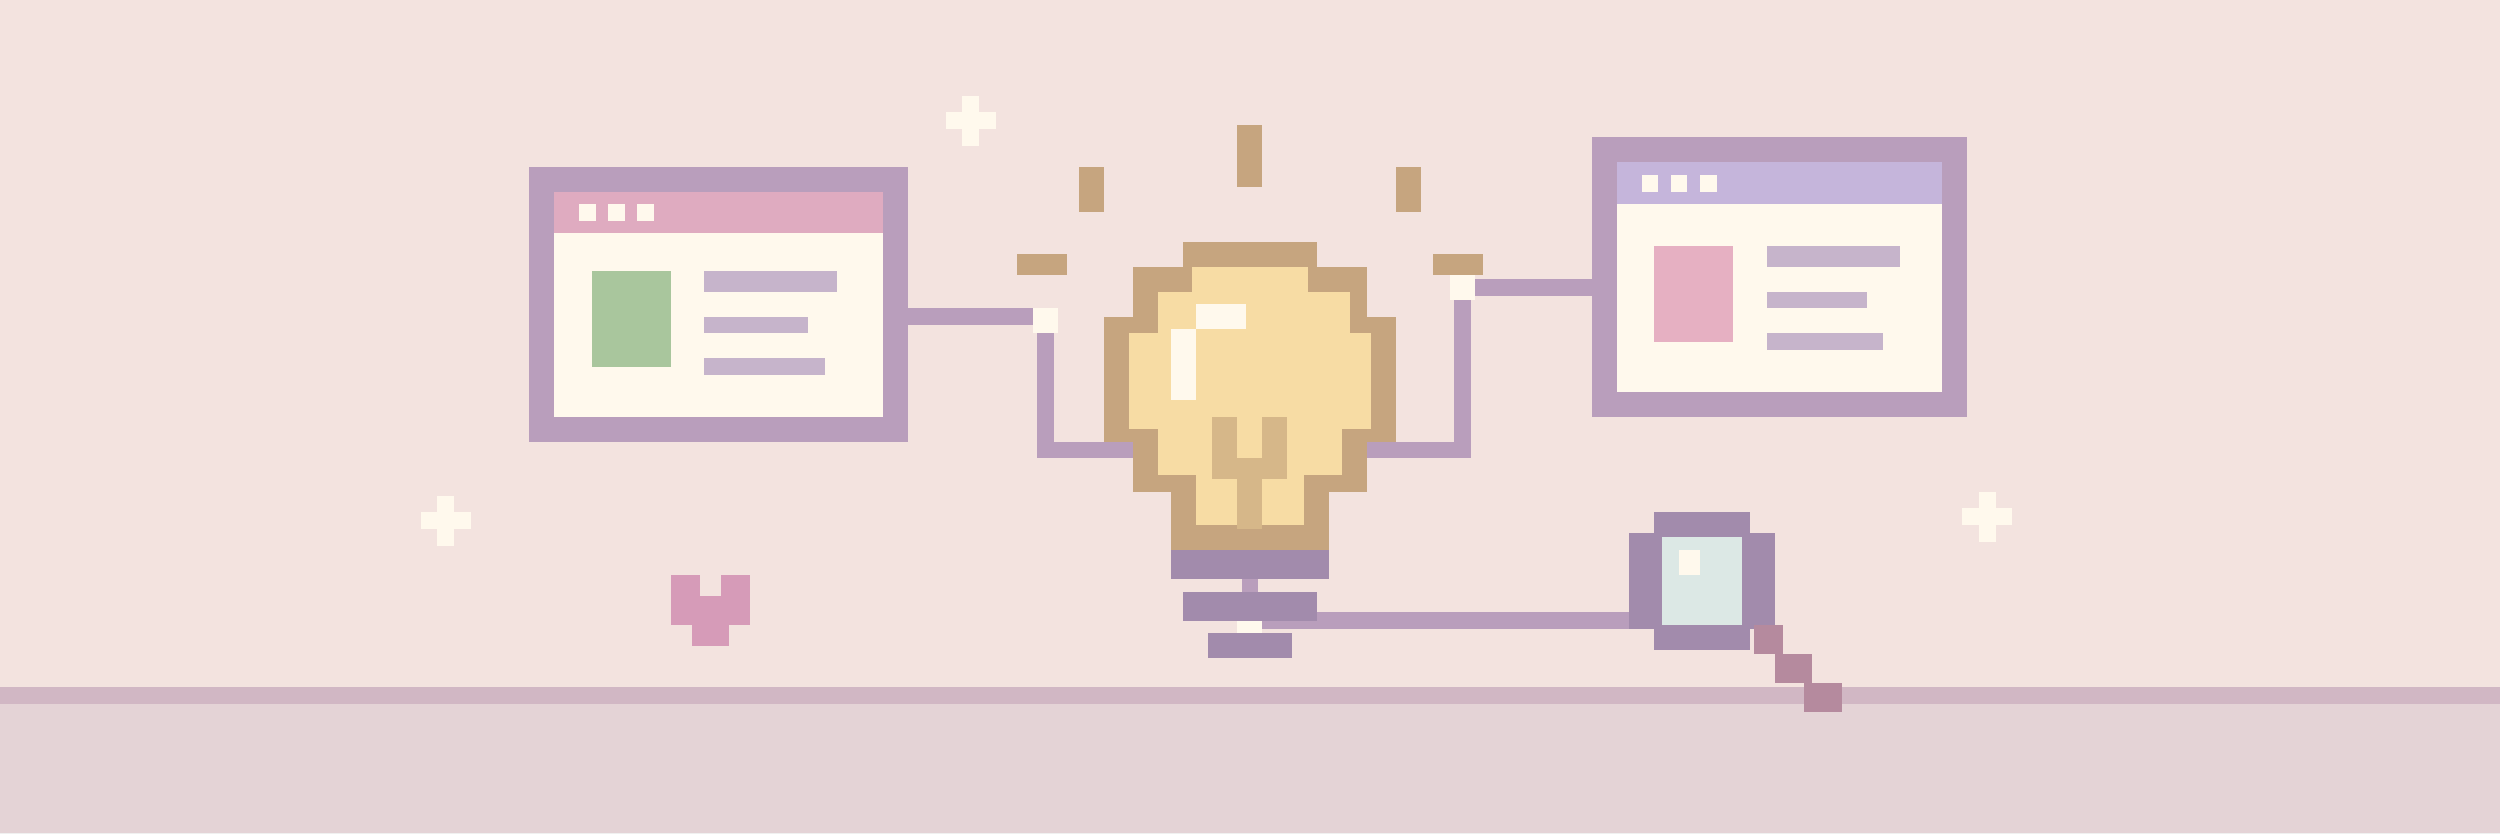
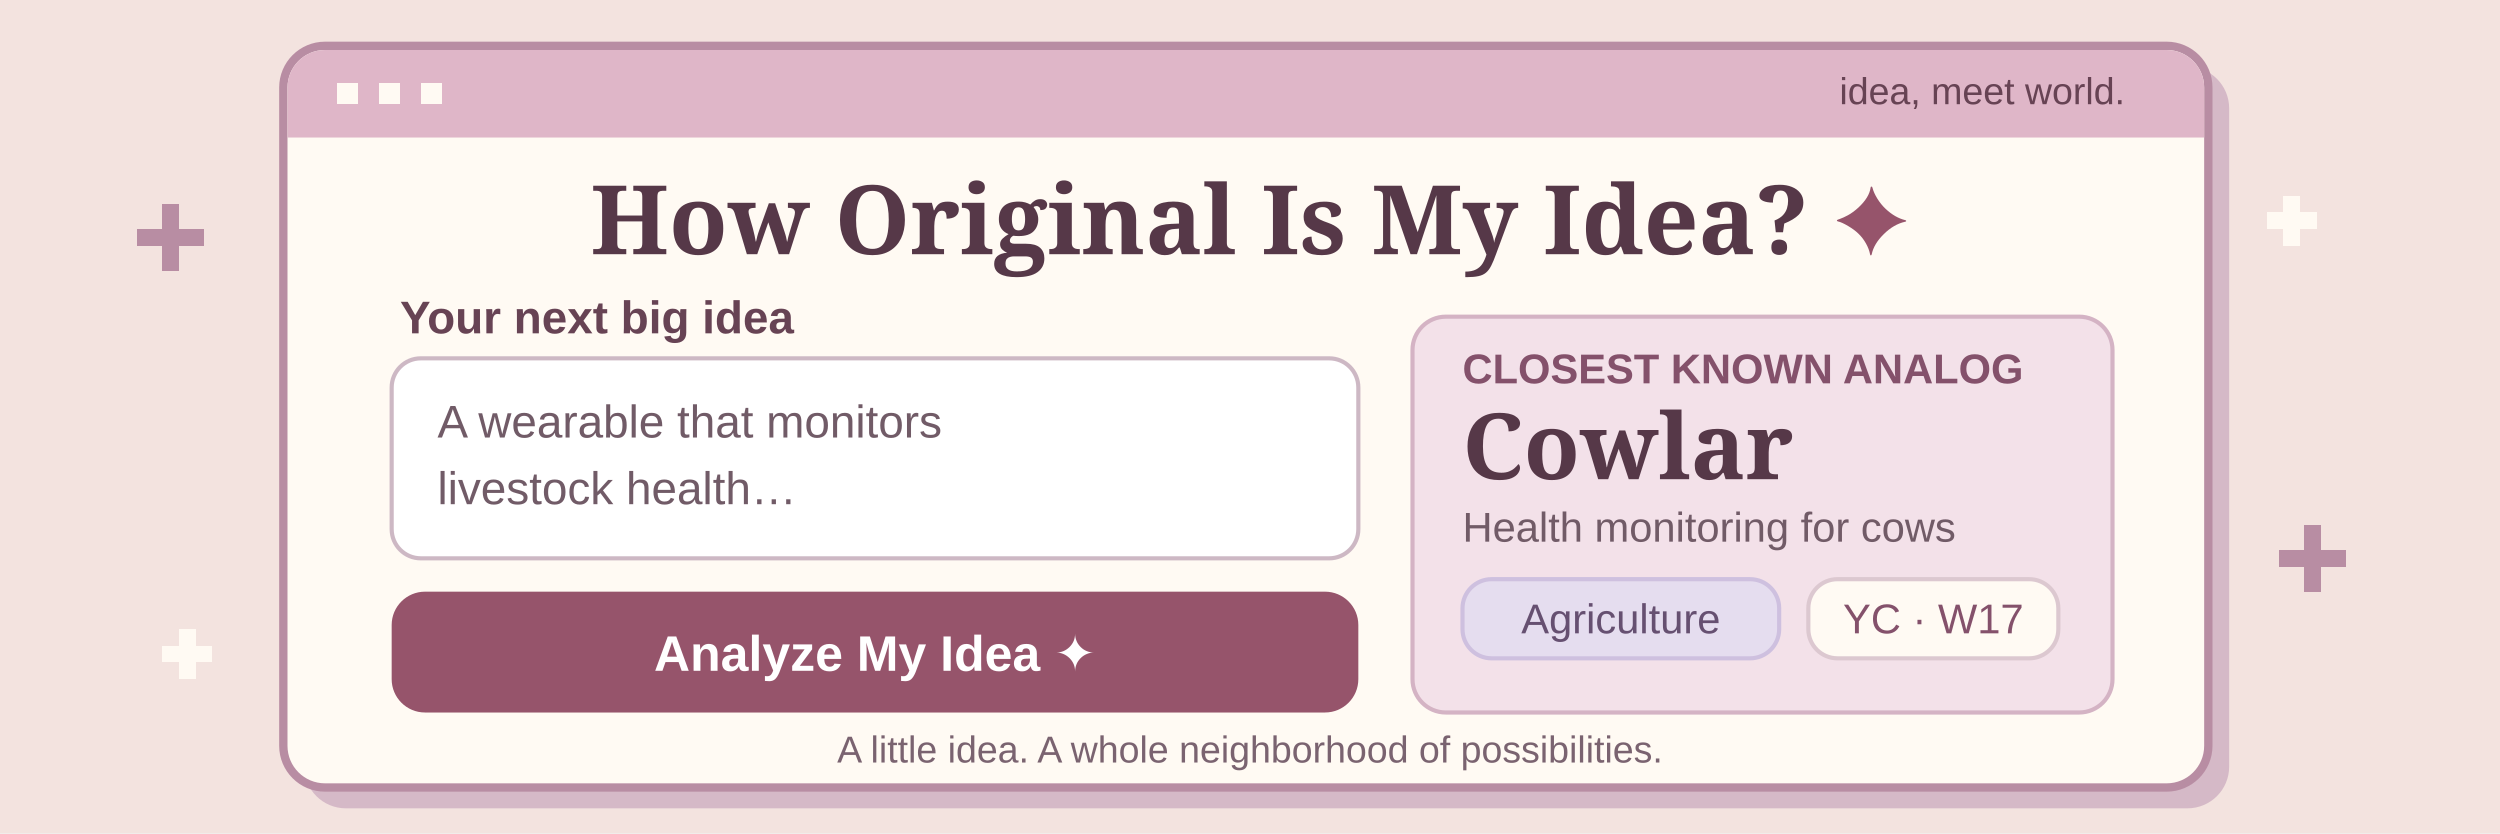
- <svg xmlns="http://www.w3.org/2000/svg" width="600" height="200" viewBox="0 0 600 200" shape-rendering="crispEdges">
+ <svg xmlns="http://www.w3.org/2000/svg" width="600" height="200" viewBox="0 0 600 200">
  <rect width="600" height="200" fill="#f3e3df" />
-   <path d="M0 165h600v35H0z" fill="#e4d3d6" />
-   <path d="M0 165h600v4H0z" fill="#d1b7c4" />
-   <path d="M216 76h35v32h23M326 108h25V69h31M300 132v17h91" fill="none" stroke="#b99ebc" stroke-width="4" />
-   <path d="M248 74h6v6h-6zM348 66h6v6h-6zM297 146h6v6h-6z" fill="#fff9ed" />
-   <path d="M127 40h91v66h-91z" fill="#b99ebc" />
-   <path d="M133 46h79v54h-79z" fill="#fff9ed" />
-   <path d="M133 46h79v10h-79z" fill="#dfabc0" />
-   <path d="M139 49h4v4h-4zM146 49h4v4h-4zM153 49h4v4h-4z" fill="#fff9ed" />
-   <path d="M142 65h19v23h-19z" fill="#a9c69d" />
-   <path d="M169 65h32v5h-32zM169 76h25v4h-25zM169 86h29v4h-29z" fill="#c6b4cb" />
-   <path d="M382 33h90v67h-90z" fill="#b99ebc" />
-   <path d="M388 39h78v55h-78z" fill="#fff9ed" />
-   <path d="M388 39h78v10h-78z" fill="#c5b5db" />
-   <path d="M394 42h4v4h-4zM401 42h4v4h-4zM408 42h4v4h-4z" fill="#fff9ed" />
-   <path d="M397 59h19v23h-19z" fill="#e6b0c2" />
-   <path d="M424 59h32v5h-32zM424 70h24v4h-24zM424 80h28v4h-28z" fill="#c6b4cb" />
-   <path d="M284 58h32v6h12v12h7v30h-7v12h-9v14h-38v-14h-9v-12h-7V76h7V64h12z" fill="#c6a57f" />
-   <path d="M286 64h28v6h10v10h5v23h-7v11h-9v12h-26v-12h-9v-11h-7V80h7V70h8z" fill="#f7dca4" />
-   <path d="M281 79h6v17h-6zM287 73h12v6h-12z" fill="#fff9ed" />
-   <path d="M291 100h6v10h6v-10h6v15h-6v12h-6v-12h-6z" fill="#d6b789" />
-   <path d="M281 132h38v7h-38zM284 142h32v7h-32zM290 152h20v6h-20z" fill="#a28bac" />
-   <path d="M297 30h6v15h-6zM244 61h12v5h-12zM344 61h12v5h-12zM259 40h6v11h-6zM335 40h6v11h-6z" fill="#c6a57f" />
-   <path d="M105 119h4v12h-4zM101 123h12v4h-12zM475 118h4v12h-4zM471 122h12v4h-12zM231 23h4v12h-4zM227 27h12v4h-12z" fill="#fff9ed" />
-   <path d="M397 123h23v5h6v23h-6v5h-23v-5h-6v-23h6z" fill="#a28bac" />
-   <path d="M399 129h19v21h-19z" fill="#dce8e5" />
-   <path d="M403 132h5v6h-5z" fill="#fff9ed" />
-   <path d="M421 150h7v7h7v7h7v7h-9v-7h-7v-7h-5z" fill="#b58a9e" />
-   <path d="M161 138h7v5h5v-5h7v12h-5v5h-9v-5h-5z" fill="#d69bb8" />
+   <rect x="73" y="16" width="462" height="178" rx="10" fill="#d5b9c7" />
+   <rect x="68" y="11" width="462" height="178" rx="10" fill="#fffaf3" stroke="#b88da3" stroke-width="2" />
+   <path d="M78 12h442a9 9 0 0 1 9 9v12H69V21a9 9 0 0 1 9-9z" fill="#dfb6c8" />
+   <g fill="#fffaf3" shape-rendering="crispEdges">
+     <path d="M81 20h5v5h-5zM91 20h5v5h-5zM101 20h5v5h-5z" />
+   </g>
+   <text x="510" y="25" text-anchor="end" font-family="Arial, sans-serif" font-size="9" fill="#674354">idea, meet world.</text>
+   <text x="300" y="61" text-anchor="middle" font-family="Georgia, serif" font-weight="bold" font-size="23" fill="#563848">How Original Is My Idea? <tspan fill="#96546b">✦</tspan>
+   </text>
+   <text x="96" y="80" font-family="Arial, sans-serif" font-weight="bold" font-size="11" fill="#674354">Your next big idea</text>
+   <rect x="94" y="86" width="232" height="48" rx="7" fill="#ffffff" stroke="#cdb8c4" />
+   <text x="105" y="105" font-family="Arial, sans-serif" font-size="11" fill="#715b67">A wearable that monitors</text>
+   <text x="105" y="121" font-family="Arial, sans-serif" font-size="11" fill="#715b67">livestock health…</text>
+   <rect x="94" y="142" width="232" height="29" rx="8" fill="#96546b" />
+   <text x="210" y="161" text-anchor="middle" font-family="Arial, sans-serif" font-weight="bold" font-size="12" fill="#ffffff">Analyze My Idea ✦</text>
+   <rect x="339" y="76" width="168" height="95" rx="8" fill="#f3e1e9" stroke="#d4b3c4" />
+   <text x="351" y="92" font-family="Arial, sans-serif" font-size="10" font-weight="bold" fill="#84516b">CLOSEST KNOWN ANALOG</text>
+   <text x="351" y="115" font-family="Georgia, serif" font-size="22" font-weight="bold" fill="#563848">Cowlar</text>
+   <text x="351" y="130" font-family="Arial, sans-serif" font-size="10" fill="#715b67">Health monitoring for cows</text>
+   <rect x="351" y="139" width="76" height="19" rx="7" fill="#e5ddef" stroke="#cec0df" />
+   <text x="389" y="152" text-anchor="middle" font-family="Arial, sans-serif" font-size="10" fill="#665071">Agriculture</text>
+   <rect x="434" y="139" width="60" height="19" rx="7" fill="#fffaf3" stroke="#dcc8d0" />
+   <text x="464" y="152" text-anchor="middle" font-family="Arial, sans-serif" font-size="10" fill="#84516b">YC · W17</text>
+   <text x="300" y="183" text-anchor="middle" font-family="Arial, sans-serif" font-size="9" fill="#7a6370">A little idea. A whole neighborhood of possibilities.</text>
+   <g fill="#b88da3" shape-rendering="crispEdges">
+     <path d="M39 49h4v16h-4zM33 55h16v4H33zM553 126h4v16h-4zM547 132h16v4h-16z" />
+   </g>
+   <g fill="#fffaf3" shape-rendering="crispEdges">
+     <path d="M548 47h4v12h-4zM544 51h12v4h-12zM43 151h4v12h-4zM39 155h12v4H39z" />
+   </g>
</svg>
